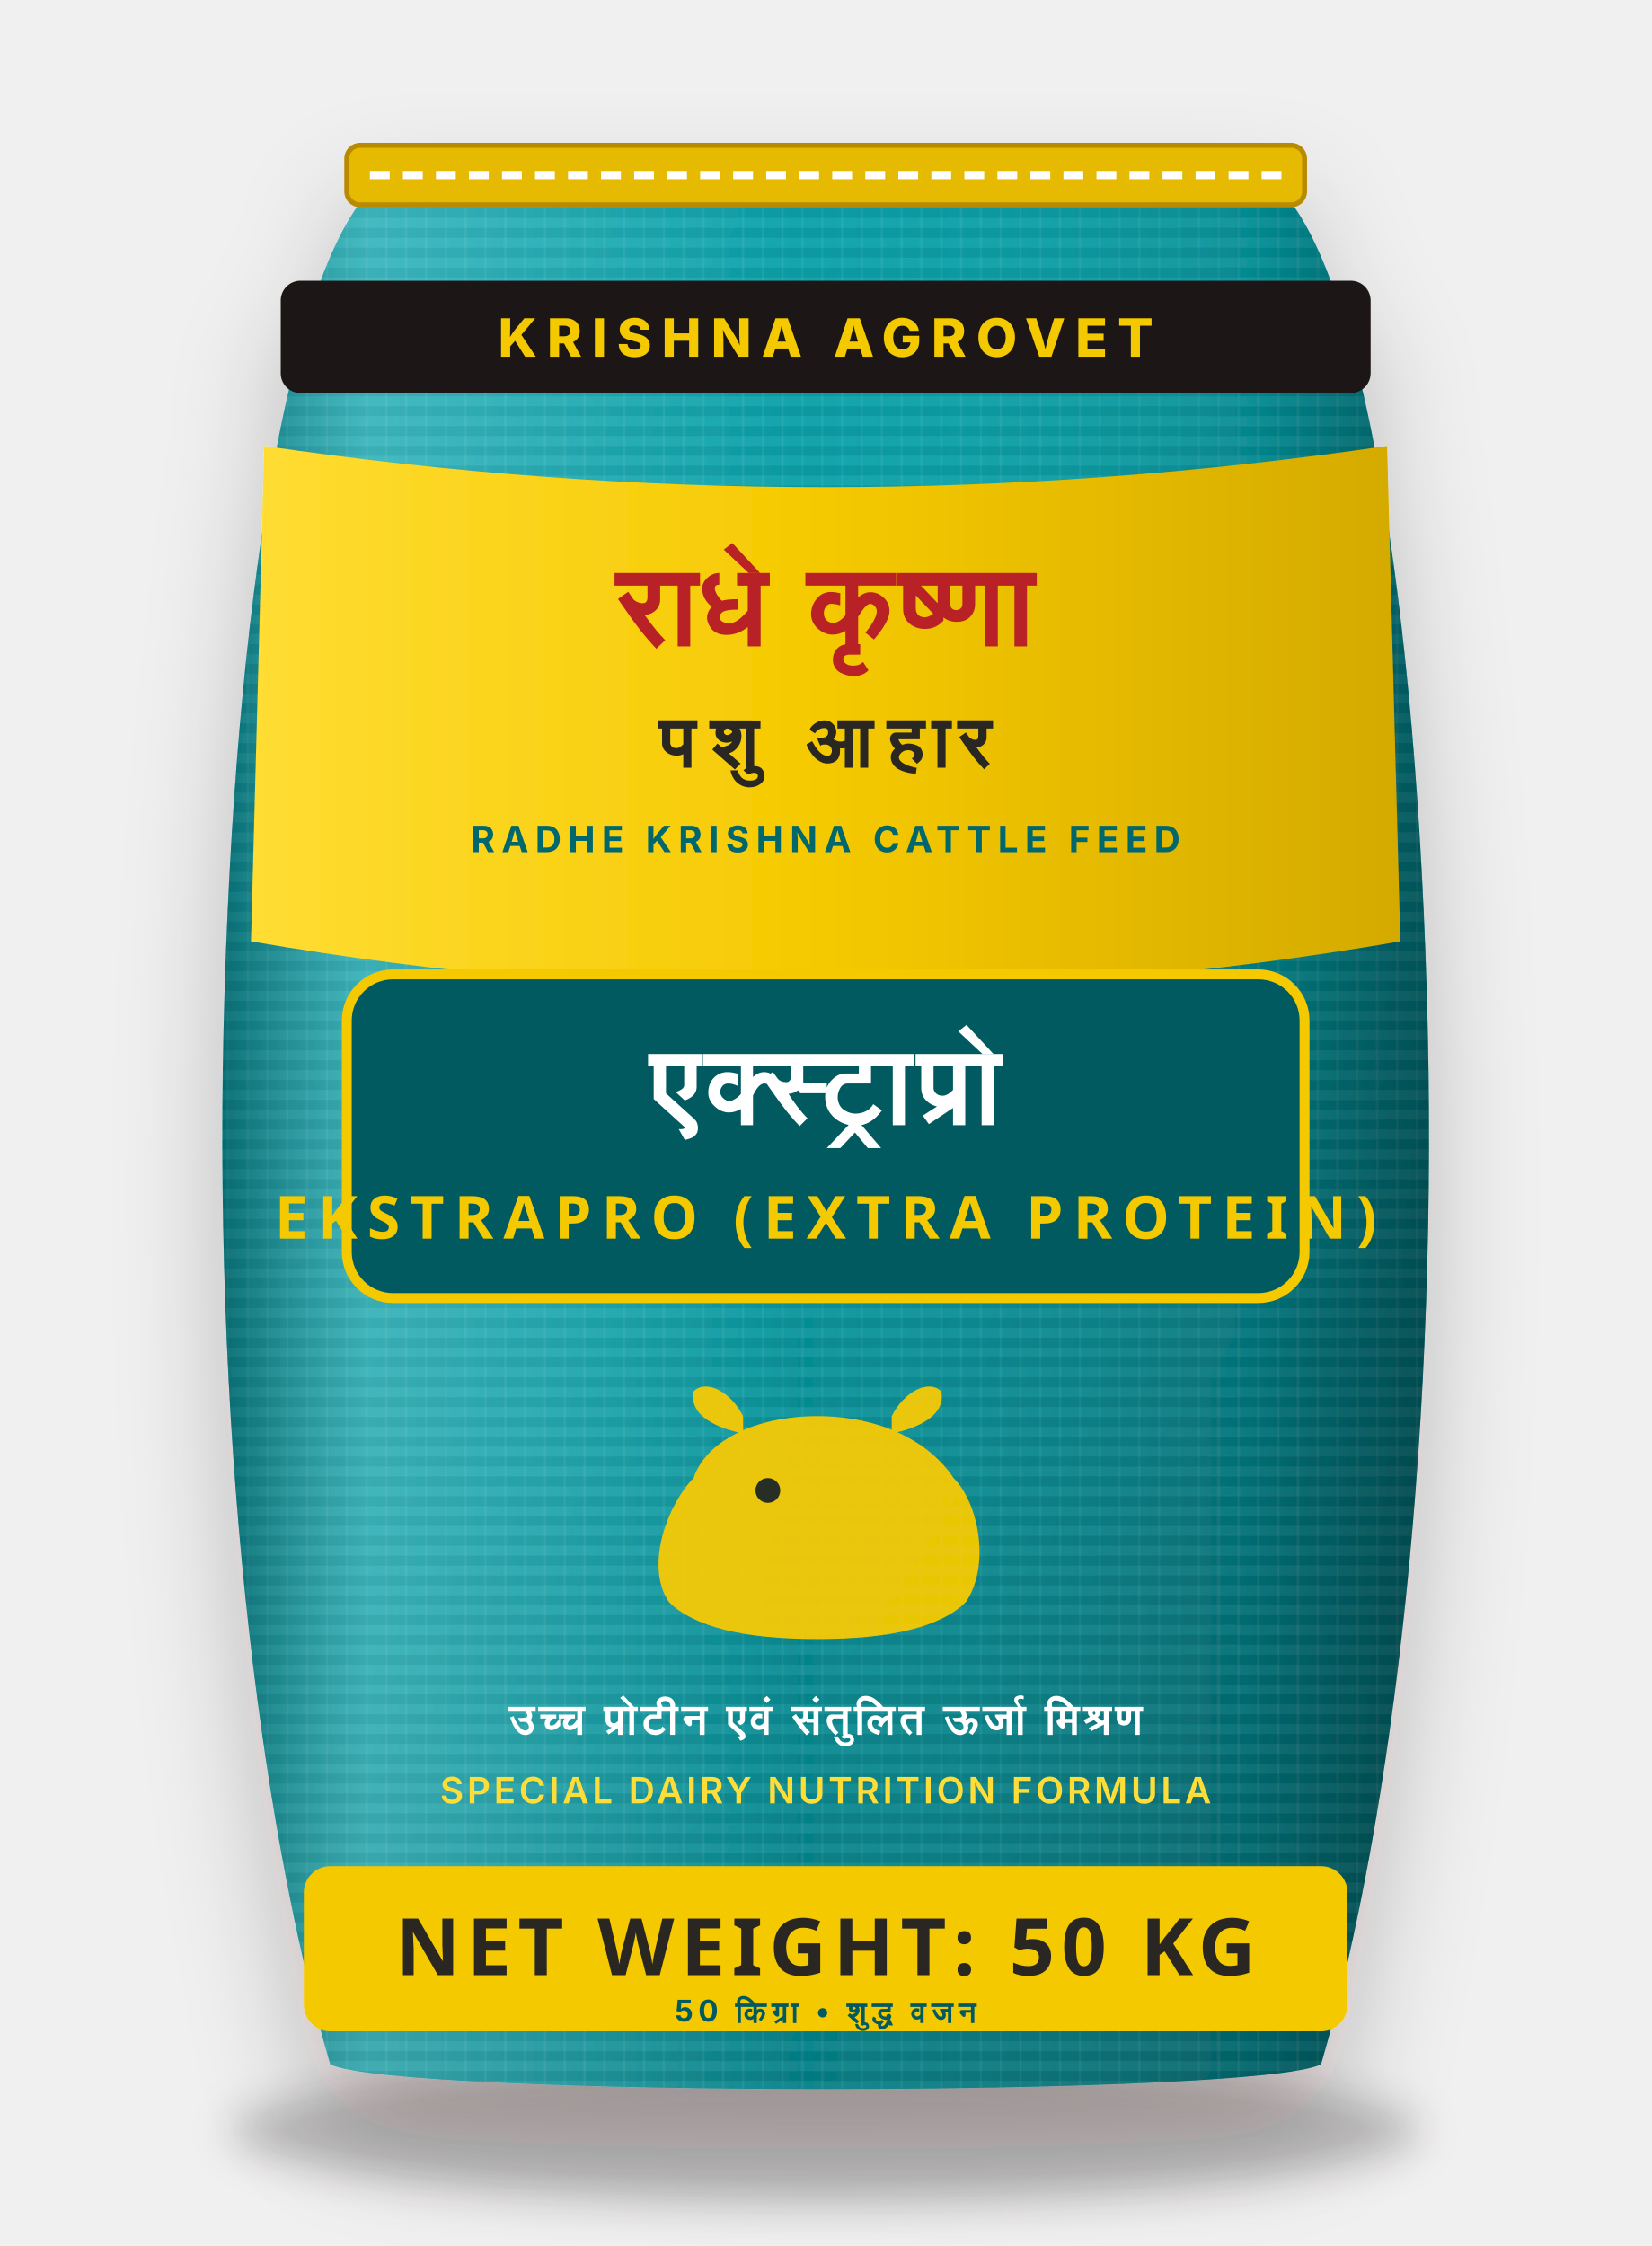
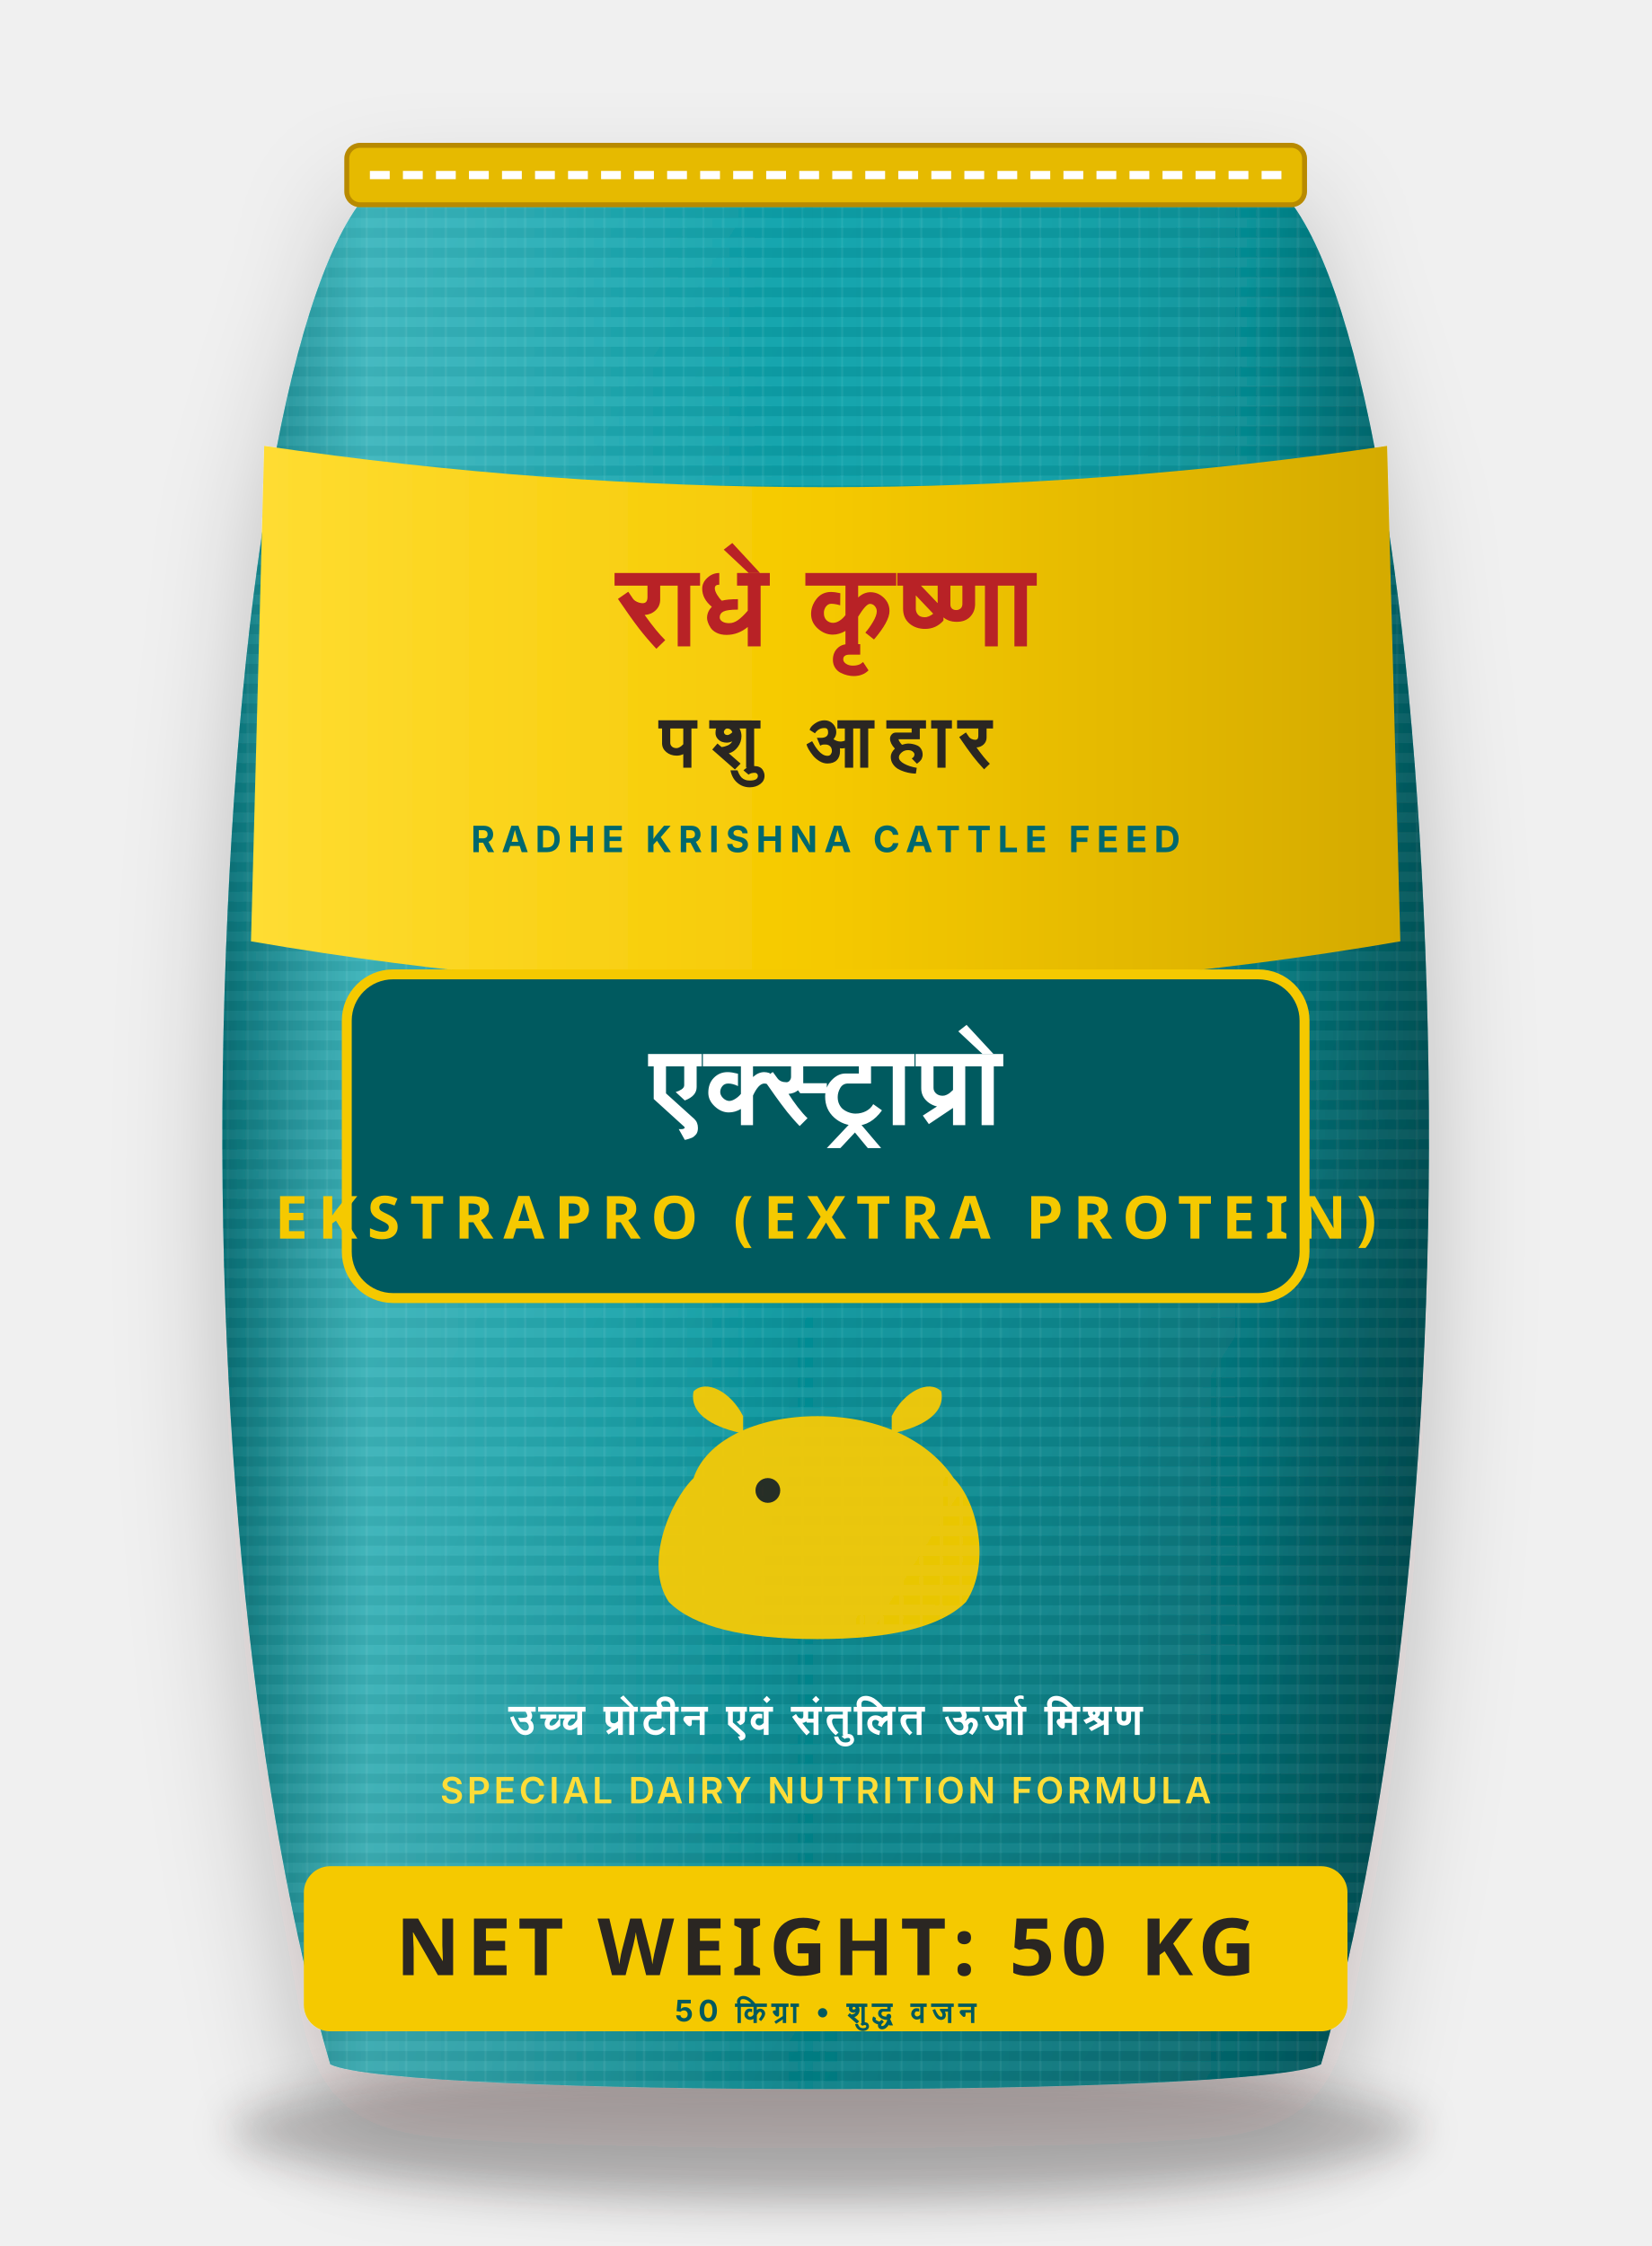
<svg xmlns="http://www.w3.org/2000/svg" viewBox="0 0 500 680" width="100%" height="100%">
  <defs>
    <filter id="bagShadow2" x="-10%" y="-5%" width="125%" height="115%" filterUnits="userSpaceOnUse">
      <feDropShadow dx="0" dy="18" stdDeviation="16" flood-color="#1c1917" flood-opacity="0.22" />
    </filter>
    <linearGradient id="bag3dShade2" x1="0%" y1="0%" x2="100%" y2="0%">
      <stop offset="0%" stop-color="#000" stop-opacity="0.30" />
      <stop offset="12%" stop-color="#fff" stop-opacity="0.20" />
      <stop offset="48%" stop-color="#fff" stop-opacity="0" />
      <stop offset="85%" stop-color="#000" stop-opacity="0.08" />
      <stop offset="100%" stop-color="#000" stop-opacity="0.35" />
    </linearGradient>
    <linearGradient id="turqSackGrad" x1="0%" y1="0%" x2="100%" y2="100%">
      <stop offset="0%" stop-color="#0CA6AF" />
      <stop offset="45%" stop-color="#079DA5" />
      <stop offset="100%" stop-color="#04676D" />
    </linearGradient>
    <linearGradient id="yellowAccentGrad2" x1="0%" y1="0%" x2="100%" y2="0%">
      <stop offset="0%" stop-color="#FFDD33" />
      <stop offset="50%" stop-color="#F5C900" />
      <stop offset="100%" stop-color="#D4AA00" />
    </linearGradient>
    <pattern id="wovenPattern2" width="6" height="6" patternUnits="userSpaceOnUse">
      <rect width="6" height="3" fill="#ffffff" fill-opacity="0.05" />
      <rect y="3" width="6" height="3" fill="#000000" fill-opacity="0.05" />
      <line x1="3" y1="0" x2="3" y2="6" stroke="#ffffff" stroke-width="0.7" stroke-opacity="0.06" />
    </pattern>
  </defs>
  <ellipse cx="250" cy="645" rx="180" ry="22" fill="#1c1917" opacity="0.25" filter="blur(6px)" />
  <g filter="url(#bagShadow2)">
    <path d="M 115 55               C 140 50, 360 50, 385 55               C 410 75, 428 170, 432 300               C 436 430, 422 550, 400 625               C 380 635, 120 635, 100 625               C 78 550, 64 430, 68 300               C 72 170, 90 75, 115 55 Z" fill="url(#turqSackGrad)" />
    <path d="M 115 55 C 140 50, 360 50, 385 55 C 410 75, 428 170, 432 300 C 436 430, 422 550, 400 625 C 380 635, 120 635, 100 625 C 78 550, 64 430, 68 300 C 72 170, 90 75, 115 55 Z" fill="url(#wovenPattern2)" />
    <path d="M 115 55 C 140 50, 360 50, 385 55 C 410 75, 428 170, 432 300 C 436 430, 422 550, 400 625 C 380 635, 120 635, 100 625 C 78 550, 64 430, 68 300 C 72 170, 90 75, 115 55 Z" fill="url(#bag3dShade2)" />
    <rect x="105" y="44" width="290" height="18" rx="4" fill="#E6BA00" stroke="#B88A00" stroke-width="1.5" />
    <line x1="112" y1="53" x2="388" y2="53" stroke="#FFFFFF" stroke-width="2.5" stroke-dasharray="6,4" />
-     <rect x="85" y="85" width="330" height="34" rx="6" fill="#1A1915" />
-     <text x="250" y="108" font-family="'Outfit', 'Inter', sans-serif" font-size="16" font-weight="800" fill="#F5C900" letter-spacing="3" text-anchor="middle">
-       KRISHNA AGROVET
-     </text>
    <path d="M 80 135 Q 250 160 420 135 L 424 285 Q 250 315 76 285 Z" fill="url(#yellowAccentGrad2)" />
    <text x="250" y="195" font-family="'Outfit', sans-serif" font-size="34" font-weight="900" fill="#B82025" text-anchor="middle" letter-spacing="1">
      राधे कृष्णा
    </text>
    <text x="250" y="232" font-family="'Outfit', sans-serif" font-size="22" font-weight="800" fill="#292820" text-anchor="middle" letter-spacing="4">
      पशु आहार
    </text>
    <text x="250" y="258" font-family="'Inter', sans-serif" font-size="11" font-weight="700" fill="#04676D" text-anchor="middle" letter-spacing="2">
      RADHE KRISHNA CATTLE FEED
    </text>
    <rect x="105" y="295" width="290" height="98" rx="14" fill="#045A5F" stroke="#F5C900" stroke-width="3" />
    <text x="250" y="340" font-family="'Outfit', sans-serif" font-size="33" font-weight="900" fill="#FFFFFF" text-anchor="middle" letter-spacing="1">
      एक्स्ट्राप्रो
    </text>
    <text x="250" y="375" font-family="'Outfit', sans-serif" font-size="18" font-weight="800" fill="#F5C900" text-anchor="middle" letter-spacing="3">
      EKSTRAPRO (EXTRA PROTEIN)
    </text>
    <g transform="translate(195, 410) scale(0.75)" fill="#F5C900" opacity="0.95">
      <path d="M 20 50 C 25 35, 45 25, 70 25 C 95 25, 115 35, 125 50 C 135 60, 140 85, 130 100 C 120 110, 100 115, 70 115 C 40 115, 20 110, 10 100 C 0 85, 10 60, 20 50 Z" />
      <circle cx="50" cy="55" r="5" fill="#292820" />
      <path d="M 40 25 C 35 15, 25 10, 20 15 C 18 25, 30 30, 40 32 Z" />
      <path d="M 100 25 C 105 15, 115 10, 120 15 C 122 25, 110 30, 100 32 Z" />
    </g>
    <text x="250" y="525" font-family="'Inter', sans-serif" font-size="13" font-weight="800" fill="#FFFFFF" text-anchor="middle" letter-spacing="1">
      उच्च प्रोटीन एवं संतुलित ऊर्जा मिश्रण
    </text>
    <text x="250" y="546" font-family="'Inter', sans-serif" font-size="11" font-weight="600" fill="#FEDD38" text-anchor="middle" letter-spacing="1">
      SPECIAL DAIRY NUTRITION FORMULA
    </text>
    <rect x="92" y="565" width="316" height="50" rx="8" fill="#F5C900" />
    <text x="250" y="598" font-family="'Outfit', sans-serif" font-size="24" font-weight="900" fill="#292820" text-anchor="middle" letter-spacing="2">
      NET WEIGHT: 50 KG
    </text>
    <text x="250" y="612" font-family="'Inter', sans-serif" font-size="9" font-weight="700" fill="#045A5F" text-anchor="middle" letter-spacing="1.5">
      50 किग्रा • शुद्ध वजन
    </text>
  </g>
</svg>
